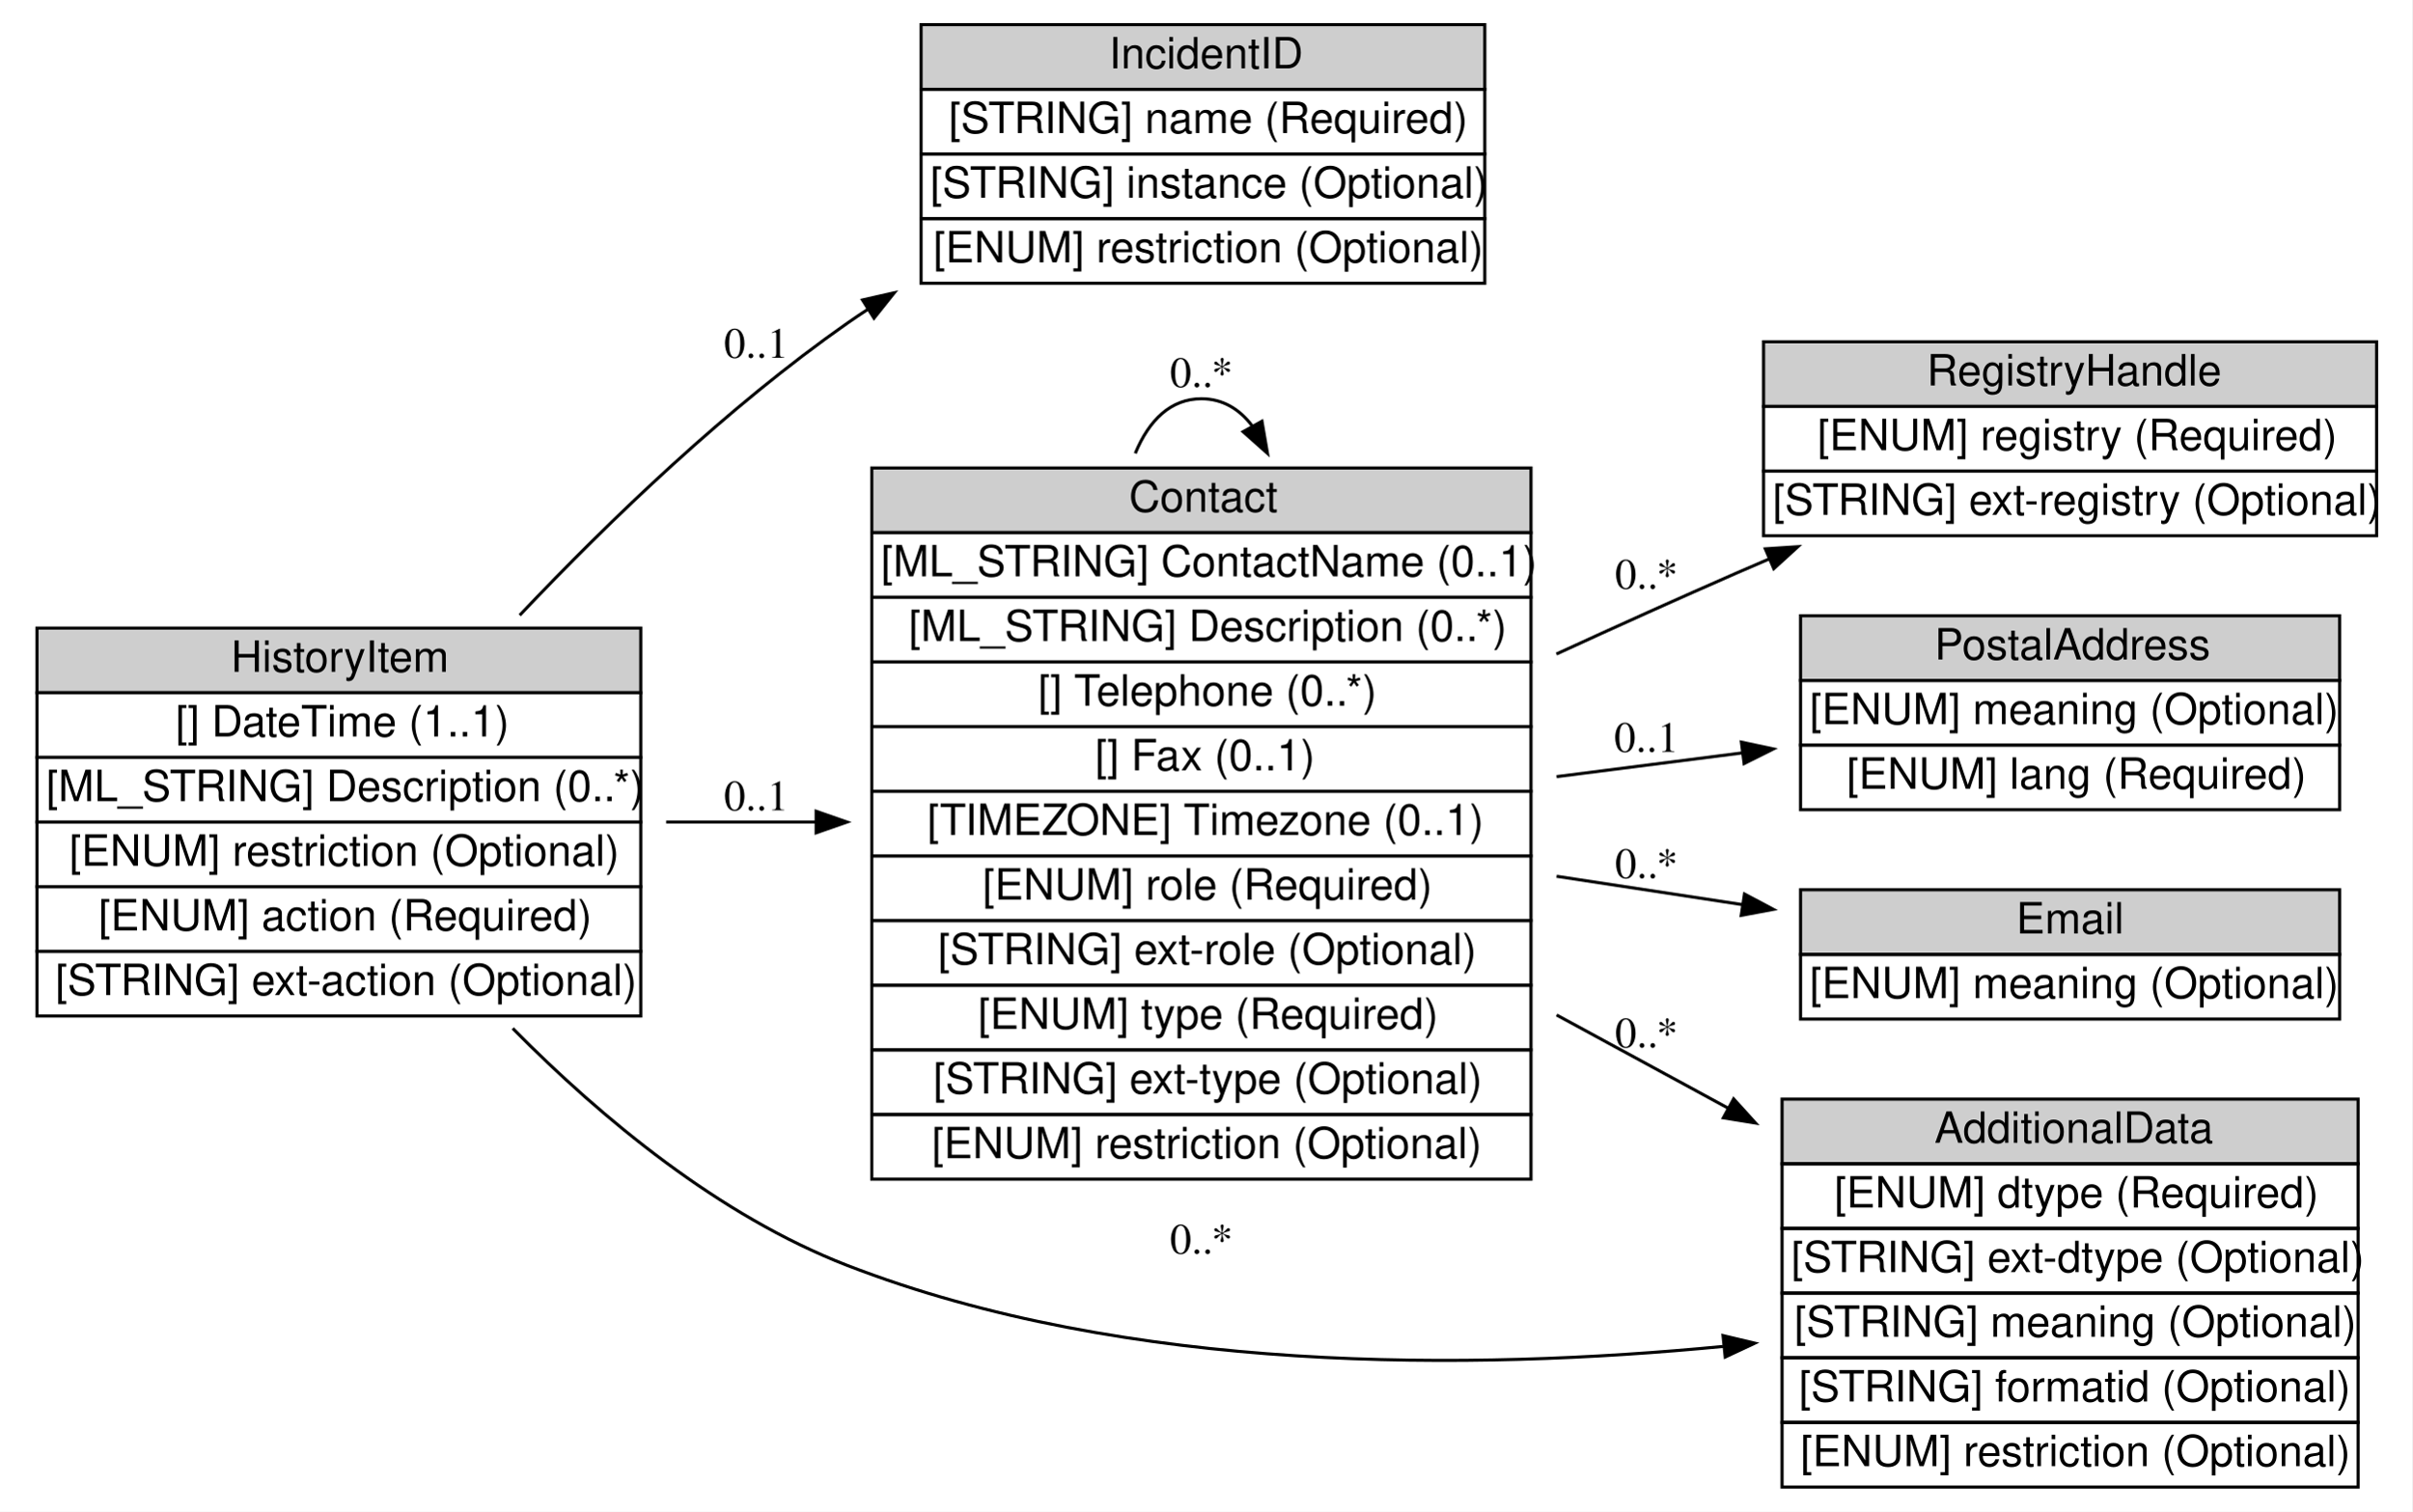
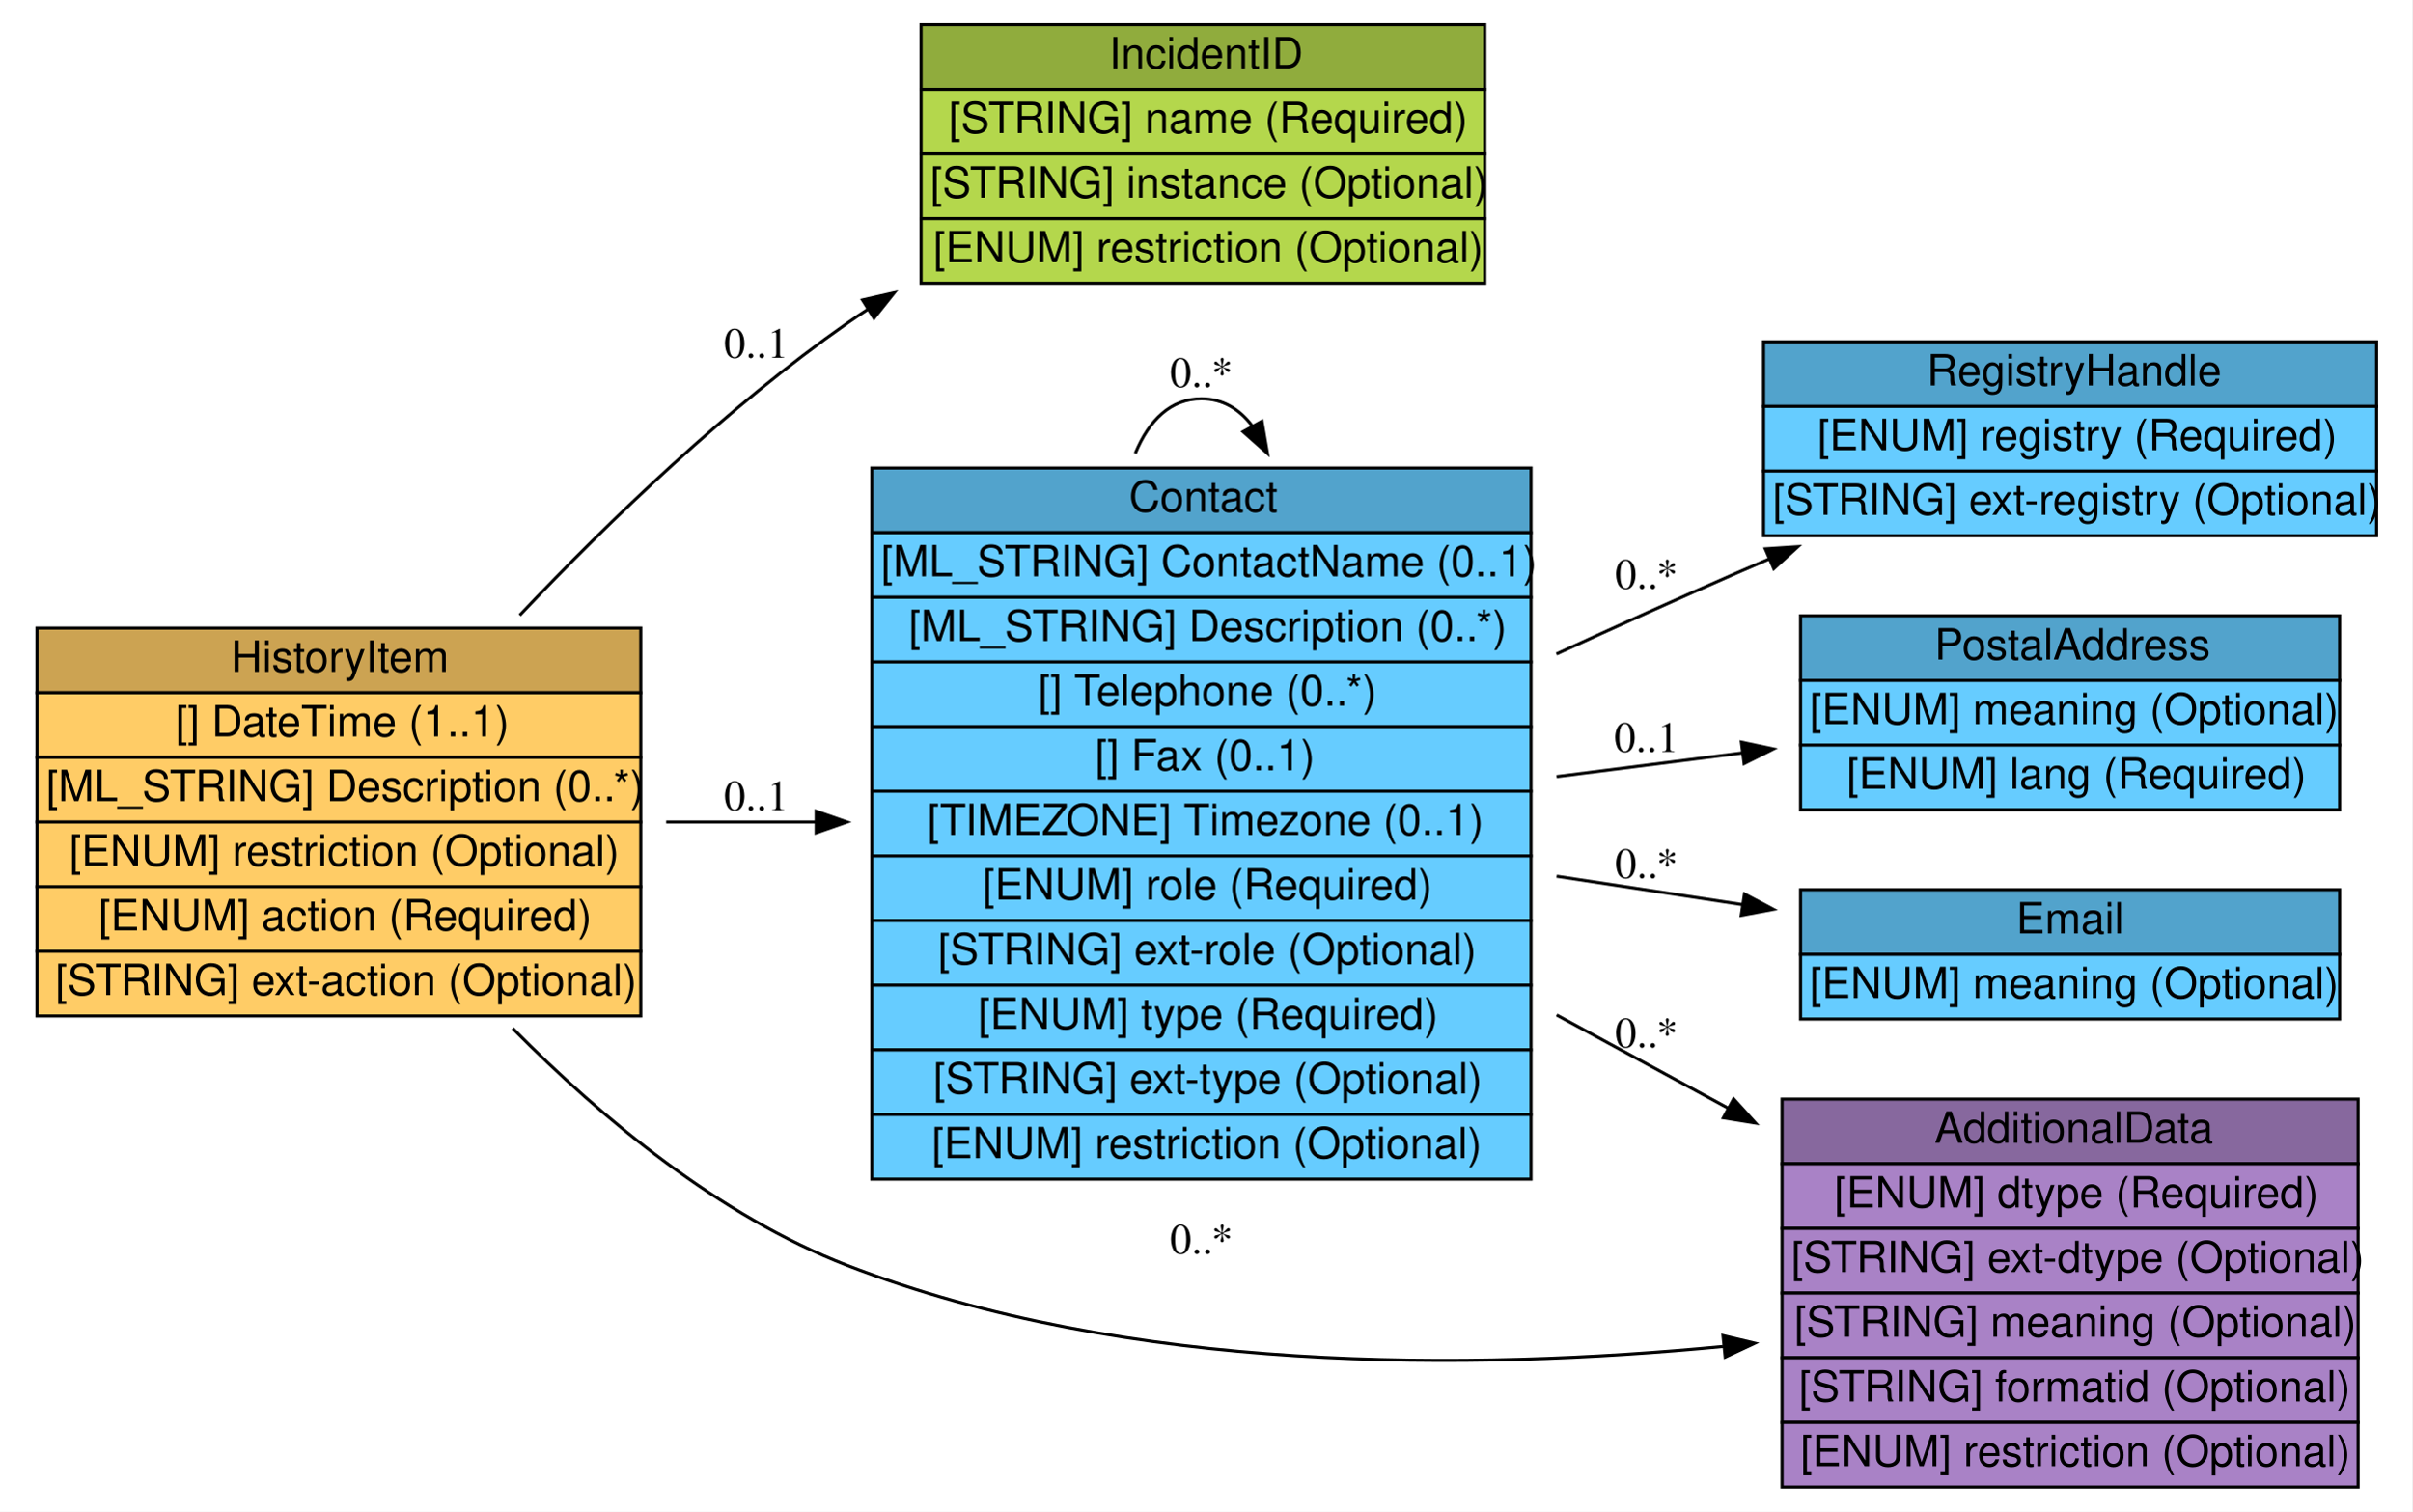
<svg xmlns="http://www.w3.org/2000/svg" xmlns:xlink="http://www.w3.org/1999/xlink" width="783pt" height="491pt" viewBox="0.00 0.00 783.00 491.00">
  <g id="graph0" class="graph" transform="scale(1 1) rotate(0) translate(4 487)">
    <polygon fill="#ffffff" stroke="transparent" points="-4,4 -4,-487 779,-487 779,4 -4,4" />
    <g id="node1" class="node">
      <g id="a_node1_0">
        <a xlink:href="/html/IODEFv1/HistoryItem.html" xlink:title="The HistoryItem class is an entry in the History (Section 3.11) log that documents a particular action or event that occurred in the course of handling the incident. The details of the entry are a free-form description, but each can be categorized with the type attribute. ">
-           <polygon fill="#cecece" stroke="transparent" points="8,-262 8,-283 204,-283 204,-262 8,-262" />
+           <polygon fill="#cca352" stroke="transparent" points="8,-262 8,-283 204,-283 204,-262 8,-262" />
          <polygon fill="none" stroke="#000000" points="8,-262 8,-283 204,-283 204,-262 8,-262" />
          <text text-anchor="start" x="71" y="-268.8" font-family="Nimbus Sans L" font-size="14.00" fill="#000000">HistoryItem</text>
        </a>
      </g>
      <g id="a_node1_1">
        <a xlink:href="/html/IODEFv1/HistoryItem.html" xlink:title="Timestamp of this entry in the history log (e.g., when the action described in the Description was taken).">
+           <polygon fill="#ffcc66" stroke="transparent" points="8,-241 8,-262 204,-262 204,-241 8,-241" />
          <polygon fill="none" stroke="#000000" points="8,-241 8,-262 204,-262 204,-241 8,-241" />
          <text text-anchor="start" x="53" y="-247.8" font-family="Nimbus Sans L" font-size="14.00" fill="#000000">[] DateTime (1..1)</text>
        </a>
      </g>
      <g id="a_node1_2">
        <a xlink:href="/html/IODEFv1/HistoryItem.html" xlink:title="A free-form textual description of the action or event.">
+           <polygon fill="#ffcc66" stroke="transparent" points="8,-220 8,-241 204,-241 204,-220 8,-220" />
          <polygon fill="none" stroke="#000000" points="8,-220 8,-241 204,-241 204,-220 8,-220" />
          <text text-anchor="start" x="11" y="-226.8" font-family="Nimbus Sans L" font-size="14.00" fill="#000000">[ML_STRING] Description (0..*)</text>
        </a>
      </g>
      <g id="a_node1_3">
        <a xlink:href="/html/IODEFv1/HistoryItem.html" xlink:title="This attribute has been defined in Section 3.2.">
+           <polygon fill="#ffcc66" stroke="transparent" points="8,-199 8,-220 204,-220 204,-199 8,-199" />
          <polygon fill="none" stroke="#000000" points="8,-199 8,-220 204,-220 204,-199 8,-199" />
          <text text-anchor="start" x="18.5" y="-205.8" font-family="Nimbus Sans L" font-size="14.00" fill="#000000">[ENUM] restriction (Optional)</text>
        </a>
      </g>
      <g id="a_node1_4">
        <a xlink:href="/html/IODEFv1/HistoryItem.html" xlink:title="Classifies a performed action or occurrence documented in this history log entry.  As activity will likely have been instigated either through a previously conveyed expectation or internal investigation, this attribute is identical to the category attribute of the Expectation class.  The difference is only one of tense.  When an action is in this class, it has been completed.  See Section 3.13.">
+           <polygon fill="#ffcc66" stroke="transparent" points="8,-178 8,-199 204,-199 204,-178 8,-178" />
          <polygon fill="none" stroke="#000000" points="8,-178 8,-199 204,-199 204,-178 8,-178" />
          <text text-anchor="start" x="28" y="-184.8" font-family="Nimbus Sans L" font-size="14.00" fill="#000000">[ENUM] action (Required)</text>
        </a>
      </g>
      <g id="a_node1_5">
        <a xlink:href="/html/IODEFv1/HistoryItem.html" xlink:title="A means by which to extend the action attribute.  See Section 5.1.">
+           <polygon fill="#ffcc66" stroke="transparent" points="8,-157 8,-178 204,-178 204,-157 8,-157" />
          <polygon fill="none" stroke="#000000" points="8,-157 8,-178 204,-178 204,-157 8,-157" />
          <text text-anchor="start" x="14" y="-163.8" font-family="Nimbus Sans L" font-size="14.00" fill="#000000">[STRING] ext-action (Optional)</text>
        </a>
      </g>
    </g>
    <g id="node2" class="node">
      <g id="a_node2_6">
        <a xlink:href="/html/IODEFv1/IncidentID.html" xlink:title="The IncidentID class represents an incident tracking number that is unique in the context of the CSIRT and identifies the activity characterized in an IODEF Document. This identifier would serve as an index into the CSIRT incident handling system. The combination of the name attribute and the string in the element content MUST be a globally unique identifier describing the activity. Documents generated by a given CSIRT MUST NOT reuse the same value unless they are referencing the same incident. ">
-           <polygon fill="#cecece" stroke="transparent" points="295,-458 295,-479 478,-479 478,-458 295,-458" />
+           <polygon fill="#90ac3d" stroke="transparent" points="295,-458 295,-479 478,-479 478,-458 295,-458" />
          <polygon fill="none" stroke="#000000" points="295,-458 295,-479 478,-479 478,-458 295,-458" />
          <text text-anchor="start" x="356" y="-464.8" font-family="Nimbus Sans L" font-size="14.00" fill="#000000">IncidentID</text>
        </a>
      </g>
      <g id="a_node2_7">
        <a xlink:href="/html/IODEFv1/IncidentID.html" xlink:title="An identifier describing the CSIRT that created the document.  In order to have a globally unique CSIRT name, the fully qualified domain name associated with the CSIRT MUST be used.">
+           <polygon fill="#b4d74c" stroke="transparent" points="295,-437 295,-458 478,-458 478,-437 295,-437" />
          <polygon fill="none" stroke="#000000" points="295,-437 295,-458 478,-458 478,-437 295,-437" />
          <text text-anchor="start" x="304" y="-443.8" font-family="Nimbus Sans L" font-size="14.00" fill="#000000">[STRING] name (Required)</text>
        </a>
      </g>
      <g id="a_node2_8">
        <a xlink:href="/html/IODEFv1/IncidentID.html" xlink:title="An identifier referencing a subset of the named incident.">
+           <polygon fill="#b4d74c" stroke="transparent" points="295,-416 295,-437 478,-437 478,-416 295,-416" />
          <polygon fill="none" stroke="#000000" points="295,-416 295,-437 478,-437 478,-416 295,-416" />
          <text text-anchor="start" x="298" y="-422.8" font-family="Nimbus Sans L" font-size="14.00" fill="#000000">[STRING] instance (Optional)</text>
        </a>
      </g>
      <g id="a_node2_9">
        <a xlink:href="/html/IODEFv1/IncidentID.html" xlink:title="This attribute has been defined in Section 3.2.">
+           <polygon fill="#b4d74c" stroke="transparent" points="295,-395 295,-416 478,-416 478,-395 295,-395" />
          <polygon fill="none" stroke="#000000" points="295,-395 295,-416 478,-416 478,-395 295,-395" />
          <text text-anchor="start" x="299" y="-401.8" font-family="Nimbus Sans L" font-size="14.00" fill="#000000">[ENUM] restriction (Optional)</text>
        </a>
      </g>
    </g>
    <g id="edge1" class="edge">
      <path fill="none" stroke="#000000" d="M164.707,-287.177C194.44,-318.584 232.369,-354.933 271,-382 273.141,-383.5 275.329,-384.979 277.556,-386.435" />
      <polygon fill="#000000" stroke="#000000" points="275.986,-389.582 286.315,-391.937 279.709,-383.654 275.986,-389.582" />
      <text text-anchor="middle" x="241.5" y="-370.8" font-family="Times,serif" font-size="14.00" fill="#000000">0..1</text>
    </g>
    <g id="node3" class="node">
      <g id="a_node3_10">
        <a xlink:href="/html/IODEFv1/Contact.html" xlink:title="The Contact class describes contact information for organizations and personnel involved in the incident. This class allows for the naming of the involved party, specifying contact information for them, and identifying their role in the incident. ">
-           <polygon fill="#cecece" stroke="transparent" points="279,-314 279,-335 493,-335 493,-314 279,-314" />
+           <polygon fill="#52a3cc" stroke="transparent" points="279,-314 279,-335 493,-335 493,-314 279,-314" />
          <polygon fill="none" stroke="#000000" points="279,-314 279,-335 493,-335 493,-314 279,-314" />
          <text text-anchor="start" x="362.5" y="-320.8" font-family="Nimbus Sans L" font-size="14.00" fill="#000000">Contact</text>
        </a>
      </g>
      <g id="a_node3_11">
        <a xlink:href="/html/IODEFv1/Contact.html" xlink:title="The name of the contact.  The contact may either be an organization or a person.  The type attribute disambiguates the semantics.">
+           <polygon fill="#66ccff" stroke="transparent" points="279,-293 279,-314 493,-314 493,-293 279,-293" />
          <polygon fill="none" stroke="#000000" points="279,-293 279,-314 493,-314 493,-293 279,-293" />
          <text text-anchor="start" x="282" y="-299.8" font-family="Nimbus Sans L" font-size="14.00" fill="#000000">[ML_STRING] ContactName (0..1)</text>
        </a>
      </g>
      <g id="a_node3_12">
        <a xlink:href="/html/IODEFv1/Contact.html" xlink:title="A free-form description of this contact.  In the case of a person, this is often the organizational title of the individual.">
+           <polygon fill="#66ccff" stroke="transparent" points="279,-272 279,-293 493,-293 493,-272 279,-272" />
          <polygon fill="none" stroke="#000000" points="279,-272 279,-293 493,-293 493,-272 279,-272" />
          <text text-anchor="start" x="291" y="-278.8" font-family="Nimbus Sans L" font-size="14.00" fill="#000000">[ML_STRING] Description (0..*)</text>
        </a>
      </g>
      <g id="a_node3_13">
        <a xlink:href="/html/IODEFv1/Contact.html" xlink:title="The telephone number of the contact.">
+           <polygon fill="#66ccff" stroke="transparent" points="279,-251 279,-272 493,-272 493,-251 279,-251" />
          <polygon fill="none" stroke="#000000" points="279,-251 279,-272 493,-272 493,-251 279,-251" />
          <text text-anchor="start" x="333" y="-257.8" font-family="Nimbus Sans L" font-size="14.00" fill="#000000">[] Telephone (0..*)</text>
        </a>
      </g>
      <g id="a_node3_14">
        <a xlink:href="/html/IODEFv1/Contact.html" xlink:title="The facsimile telephone number of the contact.">
+           <polygon fill="#66ccff" stroke="transparent" points="279,-230 279,-251 493,-251 493,-230 279,-230" />
          <polygon fill="none" stroke="#000000" points="279,-230 279,-251 493,-251 493,-230 279,-230" />
          <text text-anchor="start" x="351.5" y="-236.8" font-family="Nimbus Sans L" font-size="14.00" fill="#000000">[] Fax (0..1)</text>
        </a>
      </g>
      <g id="a_node3_15">
        <a xlink:href="/html/IODEFv1/Contact.html" xlink:title="The timezone in which the contact resides formatted according to Section 2.9.">
+           <polygon fill="#66ccff" stroke="transparent" points="279,-209 279,-230 493,-230 493,-209 279,-209" />
          <polygon fill="none" stroke="#000000" points="279,-209 279,-230 493,-230 493,-209 279,-209" />
          <text text-anchor="start" x="297" y="-215.8" font-family="Nimbus Sans L" font-size="14.00" fill="#000000">[TIMEZONE] Timezone (0..1)</text>
        </a>
      </g>
      <g id="a_node3_16">
        <a xlink:href="/html/IODEFv1/Contact.html" xlink:title="Indicates the role the contact fulfills.  This attribute is defined as an enumerated list:">
+           <polygon fill="#66ccff" stroke="transparent" points="279,-188 279,-209 493,-209 493,-188 279,-188" />
          <polygon fill="none" stroke="#000000" points="279,-188 279,-209 493,-209 493,-188 279,-188" />
          <text text-anchor="start" x="315" y="-194.8" font-family="Nimbus Sans L" font-size="14.00" fill="#000000">[ENUM] role (Required)</text>
        </a>
      </g>
      <g id="a_node3_17">
        <a xlink:href="/html/IODEFv1/Contact.html" xlink:title="A means by which to extend the role attribute. See Section 5.1.">
+           <polygon fill="#66ccff" stroke="transparent" points="279,-167 279,-188 493,-188 493,-167 279,-167" />
          <polygon fill="none" stroke="#000000" points="279,-167 279,-188 493,-188 493,-167 279,-167" />
          <text text-anchor="start" x="300.5" y="-173.8" font-family="Nimbus Sans L" font-size="14.00" fill="#000000">[STRING] ext-role (Optional)</text>
        </a>
      </g>
      <g id="a_node3_18">
        <a xlink:href="/html/IODEFv1/Contact.html" xlink:title="Indicates the type of contact being described. This attribute is defined as an enumerated list:">
+           <polygon fill="#66ccff" stroke="transparent" points="279,-146 279,-167 493,-167 493,-146 279,-146" />
          <polygon fill="none" stroke="#000000" points="279,-146 279,-167 493,-167 493,-146 279,-146" />
          <text text-anchor="start" x="313.5" y="-152.8" font-family="Nimbus Sans L" font-size="14.00" fill="#000000">[ENUM] type (Required)</text>
        </a>
      </g>
      <g id="a_node3_19">
        <a xlink:href="/html/IODEFv1/Contact.html" xlink:title="A means by which to extend the type attribute. See Section 5.1.">
+           <polygon fill="#66ccff" stroke="transparent" points="279,-125 279,-146 493,-146 493,-125 279,-125" />
          <polygon fill="none" stroke="#000000" points="279,-125 279,-146 493,-146 493,-125 279,-125" />
          <text text-anchor="start" x="299" y="-131.8" font-family="Nimbus Sans L" font-size="14.00" fill="#000000">[STRING] ext-type (Optional)</text>
        </a>
      </g>
      <g id="a_node3_20">
        <a xlink:href="/html/IODEFv1/Contact.html" xlink:title="This attribute is defined in Section 3.2.">
+           <polygon fill="#66ccff" stroke="transparent" points="279,-104 279,-125 493,-125 493,-104 279,-104" />
          <polygon fill="none" stroke="#000000" points="279,-104 279,-125 493,-125 493,-104 279,-104" />
          <text text-anchor="start" x="298.5" y="-110.8" font-family="Nimbus Sans L" font-size="14.00" fill="#000000">[ENUM] restriction (Optional)</text>
        </a>
      </g>
    </g>
    <g id="edge7" class="edge">
      <path fill="none" stroke="#000000" d="M212.255,-220C228.142,-220 244.645,-220 260.878,-220" />
      <polygon fill="#000000" stroke="#000000" points="260.942,-223.5 270.942,-220 260.942,-216.5 260.942,-223.5" />
      <text text-anchor="middle" x="241.5" y="-223.8" font-family="Times,serif" font-size="14.00" fill="#000000">0..1</text>
    </g>
    <g id="node7" class="node">
      <g id="a_node7_21">
        <a xlink:href="/html/IODEFv1/AdditionalData.html" xlink:title="The AdditionalData class serves as an extension mechanism for information not otherwise represented in the data model. For relatively simple information, atomic data types (e.g., integers, strings) are provided with a mechanism to annotate their meaning. The class can also be used to extend the data model (and the associated Schema) to support proprietary extensions by encapsulating entire XML documents conforming to another Schema (e.g., IDMEF). A detailed discussion for extending the data model and the schema can be found in Section 5. ">
-           <polygon fill="#cecece" stroke="transparent" points="574.5,-109 574.5,-130 761.5,-130 761.5,-109 574.5,-109" />
+           <polygon fill="#87689e" stroke="transparent" points="574.5,-109 574.5,-130 761.5,-130 761.5,-109 574.5,-109" />
          <polygon fill="none" stroke="#000000" points="574.5,-109 574.5,-130 761.5,-130 761.5,-109 574.5,-109" />
          <text text-anchor="start" x="624" y="-115.8" font-family="Nimbus Sans L" font-size="14.00" fill="#000000">AdditionalData</text>
        </a>
      </g>
      <g id="a_node7_22">
        <a xlink:href="/html/IODEFv1/AdditionalData.html" xlink:title="The data type of the element content.  The permitted values for this attribute are shown below.  The default value is &quot;string&quot;.">
+           <polygon fill="#a982c6" stroke="transparent" points="574.5,-88 574.5,-109 761.5,-109 761.5,-88 574.5,-88" />
          <polygon fill="none" stroke="#000000" points="574.5,-88 574.5,-109 761.5,-109 761.5,-88 574.5,-88" />
          <text text-anchor="start" x="591.5" y="-94.8" font-family="Nimbus Sans L" font-size="14.00" fill="#000000">[ENUM] dtype (Required)</text>
        </a>
      </g>
      <g id="a_node7_23">
        <a xlink:href="/html/IODEFv1/AdditionalData.html" xlink:title="A means by which to extend the dtype attribute.  See Section 5.1.">
+           <polygon fill="#a982c6" stroke="transparent" points="574.5,-67 574.5,-88 761.5,-88 761.5,-67 574.5,-67" />
          <polygon fill="none" stroke="#000000" points="574.5,-67 574.5,-88 761.5,-88 761.5,-67 574.5,-67" />
          <text text-anchor="start" x="577.5" y="-73.8" font-family="Nimbus Sans L" font-size="14.00" fill="#000000">[STRING] ext-dtype (Optional)</text>
        </a>
      </g>
      <g id="a_node7_24">
        <a xlink:href="/html/IODEFv1/AdditionalData.html" xlink:title="A free-form description of the element content.">
+           <polygon fill="#a982c6" stroke="transparent" points="574.5,-46 574.5,-67 761.5,-67 761.5,-46 574.5,-46" />
          <polygon fill="none" stroke="#000000" points="574.5,-46 574.5,-67 761.5,-67 761.5,-46 574.5,-46" />
          <text text-anchor="start" x="578.5" y="-52.8" font-family="Nimbus Sans L" font-size="14.00" fill="#000000">[STRING] meaning (Optional)</text>
        </a>
      </g>
      <g id="a_node7_25">
        <a xlink:href="/html/IODEFv1/AdditionalData.html" xlink:title="An identifier referencing the format and semantics of the element content.">
+           <polygon fill="#a982c6" stroke="transparent" points="574.5,-25 574.5,-46 761.5,-46 761.5,-25 574.5,-25" />
          <polygon fill="none" stroke="#000000" points="574.5,-25 574.5,-46 761.5,-46 761.5,-25 574.5,-25" />
          <text text-anchor="start" x="580" y="-31.8" font-family="Nimbus Sans L" font-size="14.00" fill="#000000">[STRING] formatid (Optional)</text>
        </a>
      </g>
      <g id="a_node7_26">
        <a xlink:href="/html/IODEFv1/AdditionalData.html" xlink:title="This attribute has been defined in Section 3.2.">
+           <polygon fill="#a982c6" stroke="transparent" points="574.5,-4 574.5,-25 761.5,-25 761.5,-4 574.5,-4" />
          <polygon fill="none" stroke="#000000" points="574.5,-4 574.5,-25 761.5,-25 761.5,-4 574.5,-4" />
          <text text-anchor="start" x="580.5" y="-10.8" font-family="Nimbus Sans L" font-size="14.00" fill="#000000">[ENUM] restriction (Optional)</text>
        </a>
      </g>
    </g>
    <g id="edge8" class="edge">
      <path fill="none" stroke="#000000" d="M162.429,-152.973C191.499,-123.552 229.528,-92.091 271,-76 361.954,-40.71 473.688,-41.727 555.338,-49.672" />
      <polygon fill="#000000" stroke="#000000" points="555.341,-53.191 565.645,-50.727 556.053,-46.227 555.341,-53.191" />
      <text text-anchor="middle" x="386" y="-79.8" font-family="Times,serif" font-size="14.00" fill="#000000">0..*</text>
    </g>
    <g id="edge5" class="edge">
      <path fill="none" stroke="#000000" d="M364.544,-339.75C369.004,-350.646 376.156,-357.5 386,-357.5 392.768,-357.5 398.263,-354.26 402.486,-348.695" />
      <polygon fill="#000000" stroke="#000000" points="405.659,-350.191 407.456,-339.75 399.54,-346.791 405.659,-350.191" />
      <text text-anchor="middle" x="386" y="-361.3" font-family="Times,serif" font-size="14.00" fill="#000000">0..*</text>
    </g>
    <g id="node4" class="node">
      <g id="a_node4_27">
        <a xlink:href="/html/IODEFv1/RegistryHandle.html" xlink:title="The RegistryHandle class represents a handle into an Internet registry or community-specific database. The handle is specified in the element content and the type attribute specifies the database. ">
-           <polygon fill="#cecece" stroke="transparent" points="568.5,-355 568.5,-376 767.5,-376 767.5,-355 568.5,-355" />
+           <polygon fill="#52a3cc" stroke="transparent" points="568.5,-355 568.5,-376 767.5,-376 767.5,-355 568.5,-355" />
          <polygon fill="none" stroke="#000000" points="568.5,-355 568.5,-376 767.5,-376 767.5,-355 568.5,-355" />
          <text text-anchor="start" x="621.5" y="-361.8" font-family="Nimbus Sans L" font-size="14.00" fill="#000000">RegistryHandle</text>
        </a>
      </g>
      <g id="a_node4_28">
        <a xlink:href="/html/IODEFv1/RegistryHandle.html" xlink:title="The database to which the handle belongs.  The default value is 'local'.  The possible values are:">
+           <polygon fill="#66ccff" stroke="transparent" points="568.5,-334 568.5,-355 767.5,-355 767.5,-334 568.5,-334" />
          <polygon fill="none" stroke="#000000" points="568.5,-334 568.5,-355 767.5,-355 767.5,-334 568.5,-334" />
          <text text-anchor="start" x="586" y="-340.8" font-family="Nimbus Sans L" font-size="14.00" fill="#000000">[ENUM] registry (Required)</text>
        </a>
      </g>
      <g id="a_node4_29">
        <a xlink:href="/html/IODEFv1/RegistryHandle.html" xlink:title="A means by which to extend the registry attribute.  See Section 5.1.">
+           <polygon fill="#66ccff" stroke="transparent" points="568.5,-313 568.5,-334 767.5,-334 767.5,-313 568.5,-313" />
          <polygon fill="none" stroke="#000000" points="568.5,-313 568.5,-334 767.5,-334 767.5,-313 568.5,-313" />
          <text text-anchor="start" x="571.5" y="-319.8" font-family="Nimbus Sans L" font-size="14.00" fill="#000000">[STRING] ext-registry (Optional)</text>
        </a>
      </g>
    </g>
    <g id="edge2" class="edge">
      <path fill="none" stroke="#000000" d="M501.244,-274.577C520.782,-283.562 540.918,-292.659 560,-301 563.387,-302.48 566.839,-303.974 570.331,-305.472" />
      <polygon fill="#000000" stroke="#000000" points="569.076,-308.742 579.648,-309.44 571.819,-302.302 569.076,-308.742" />
      <text text-anchor="middle" x="530.5" y="-295.8" font-family="Times,serif" font-size="14.00" fill="#000000">0..*</text>
    </g>
    <g id="node5" class="node">
      <g id="a_node5_30">
        <a xlink:href="/html/IODEFv1/PostalAddress.html" xlink:title="The PostalAddress class specifies a postal address formatted according to the POSTAL data type (Section 2.11). ">
-           <polygon fill="#cecece" stroke="transparent" points="580.5,-266 580.5,-287 755.5,-287 755.5,-266 580.5,-266" />
+           <polygon fill="#52a3cc" stroke="transparent" points="580.5,-266 580.5,-287 755.5,-287 755.5,-266 580.5,-266" />
          <polygon fill="none" stroke="#000000" points="580.5,-266 580.5,-287 755.5,-287 755.5,-266 580.5,-266" />
          <text text-anchor="start" x="624" y="-272.8" font-family="Nimbus Sans L" font-size="14.00" fill="#000000">PostalAddress</text>
        </a>
      </g>
      <g id="a_node5_31">
        <a xlink:href="/html/IODEFv1/PostalAddress.html" xlink:title="A free-form description of the element content.">
+           <polygon fill="#66ccff" stroke="transparent" points="580.5,-245 580.5,-266 755.5,-266 755.5,-245 580.5,-245" />
          <polygon fill="none" stroke="#000000" points="580.5,-245 580.5,-266 755.5,-266 755.5,-245 580.5,-245" />
          <text text-anchor="start" x="583.5" y="-251.8" font-family="Nimbus Sans L" font-size="14.00" fill="#000000">[ENUM] meaning (Optional)</text>
        </a>
      </g>
      <g id="a_node5_32">
        <a xlink:href="/html/IODEFv1/PostalAddress.html" xlink:title="A valid language code per RFC 4646 [7] constrained by the definition of &quot;xs:language&quot;.  The interpretation of this code is described in Section 6.">
+           <polygon fill="#66ccff" stroke="transparent" points="580.5,-224 580.5,-245 755.5,-245 755.5,-224 580.5,-224" />
          <polygon fill="none" stroke="#000000" points="580.5,-224 580.5,-245 755.5,-245 755.5,-224 580.5,-224" />
          <text text-anchor="start" x="595.5" y="-230.8" font-family="Nimbus Sans L" font-size="14.00" fill="#000000">[ENUM] lang (Required)</text>
        </a>
      </g>
    </g>
    <g id="edge3" class="edge">
      <path fill="none" stroke="#000000" d="M501.309,-234.746C521.221,-237.293 541.836,-239.929 561.486,-242.442" />
      <polygon fill="#000000" stroke="#000000" points="561.303,-245.947 571.666,-243.744 562.191,-239.004 561.303,-245.947" />
      <text text-anchor="middle" x="530.5" y="-242.8" font-family="Times,serif" font-size="14.00" fill="#000000">0..1</text>
    </g>
    <g id="node6" class="node">
      <g id="a_node6_33">
        <a xlink:href="/html/IODEFv1/Email.html" xlink:title="The Email class specifies an email address formatted according to EMAIL data type (Section 2.14). ">
-           <polygon fill="#cecece" stroke="transparent" points="580.5,-177 580.5,-198 755.5,-198 755.5,-177 580.5,-177" />
+           <polygon fill="#52a3cc" stroke="transparent" points="580.5,-177 580.5,-198 755.5,-198 755.5,-177 580.5,-177" />
          <polygon fill="none" stroke="#000000" points="580.5,-177 580.5,-198 755.5,-198 755.5,-177 580.5,-177" />
          <text text-anchor="start" x="650.5" y="-183.8" font-family="Nimbus Sans L" font-size="14.00" fill="#000000">Email</text>
        </a>
      </g>
      <g id="a_node6_34">
        <a xlink:href="/html/IODEFv1/Email.html" xlink:title="A free-form description of the element content (e.g., hours of coverage for a given number).">
+           <polygon fill="#66ccff" stroke="transparent" points="580.5,-156 580.5,-177 755.5,-177 755.5,-156 580.5,-156" />
          <polygon fill="none" stroke="#000000" points="580.5,-156 580.5,-177 755.5,-177 755.5,-156 580.5,-156" />
          <text text-anchor="start" x="583.5" y="-162.8" font-family="Nimbus Sans L" font-size="14.00" fill="#000000">[ENUM] meaning (Optional)</text>
        </a>
      </g>
    </g>
    <g id="edge4" class="edge">
      <path fill="none" stroke="#000000" d="M501.309,-202.386C521.312,-199.331 542.025,-196.167 561.757,-193.153" />
      <polygon fill="#000000" stroke="#000000" points="562.309,-196.609 571.666,-191.639 561.252,-189.689 562.309,-196.609" />
      <text text-anchor="middle" x="530.5" y="-201.8" font-family="Times,serif" font-size="14.00" fill="#000000">0..*</text>
    </g>
    <g id="edge6" class="edge">
      <path fill="none" stroke="#000000" d="M501.309,-157.328C519.707,-147.328 538.706,-137.002 556.989,-127.064" />
      <polygon fill="#000000" stroke="#000000" points="558.787,-130.071 565.902,-122.221 555.444,-123.921 558.787,-130.071" />
      <text text-anchor="middle" x="530.5" y="-146.8" font-family="Times,serif" font-size="14.00" fill="#000000">0..*</text>
    </g>
  </g>
</svg>
